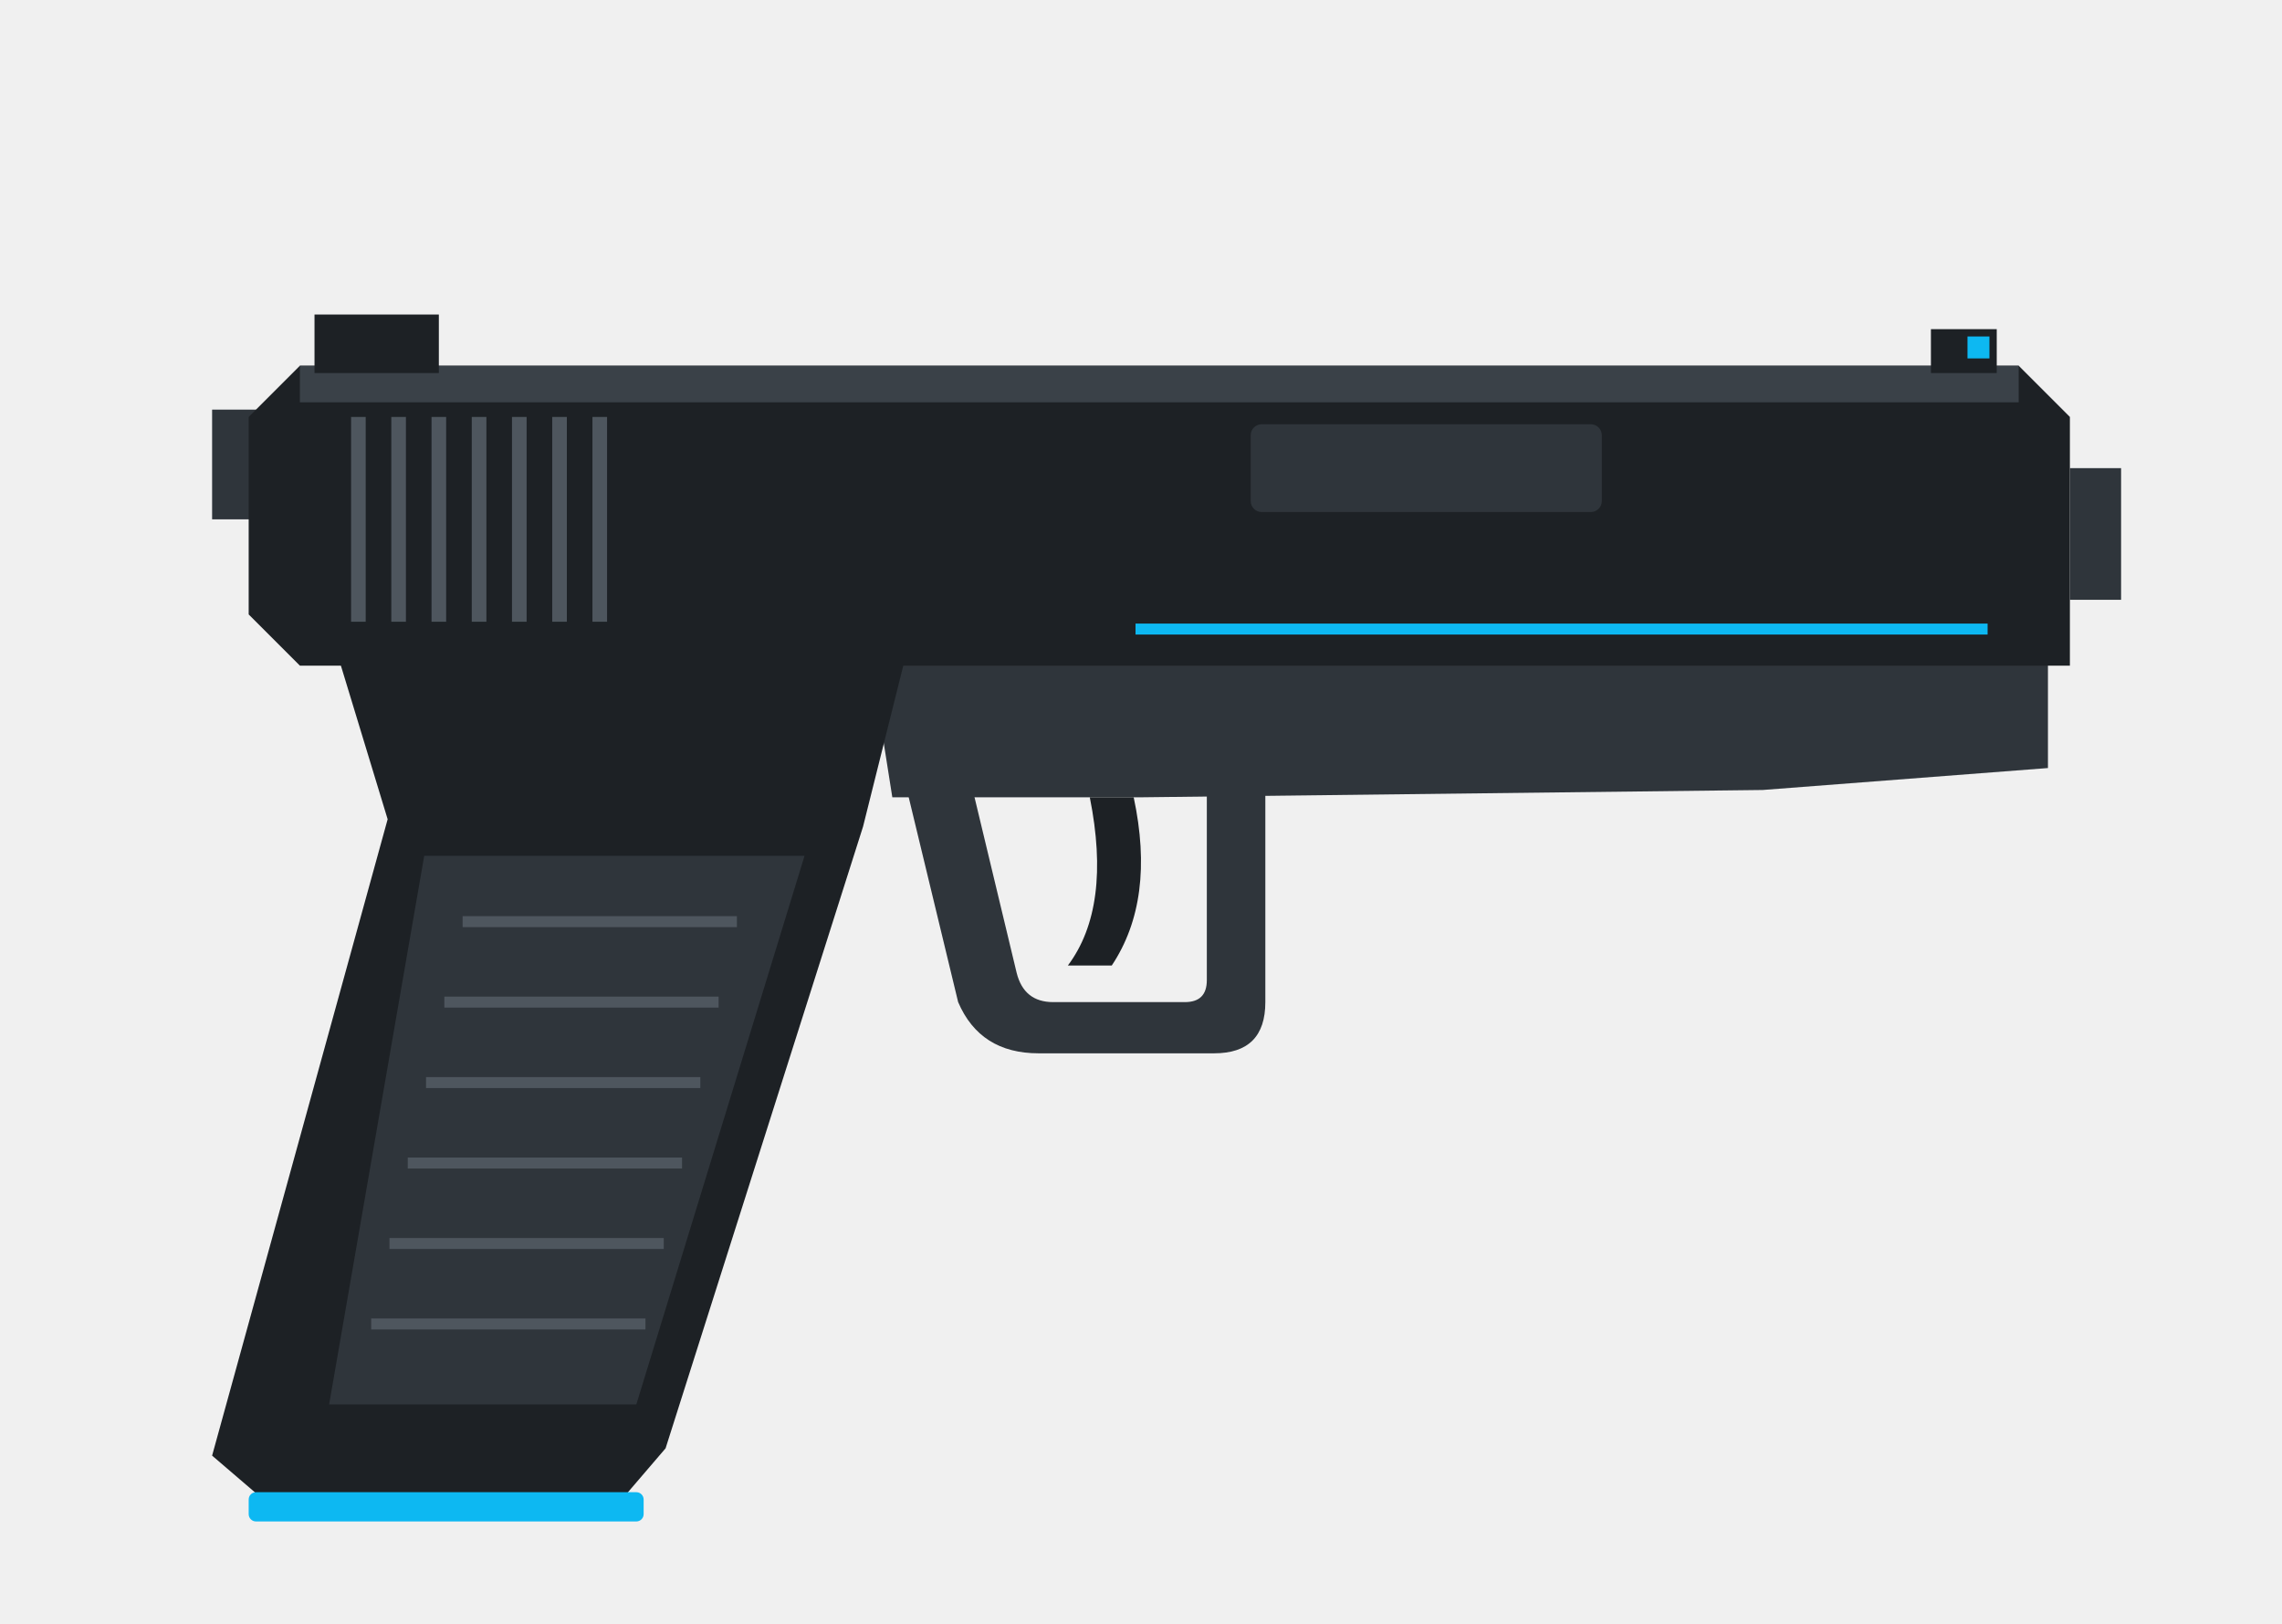
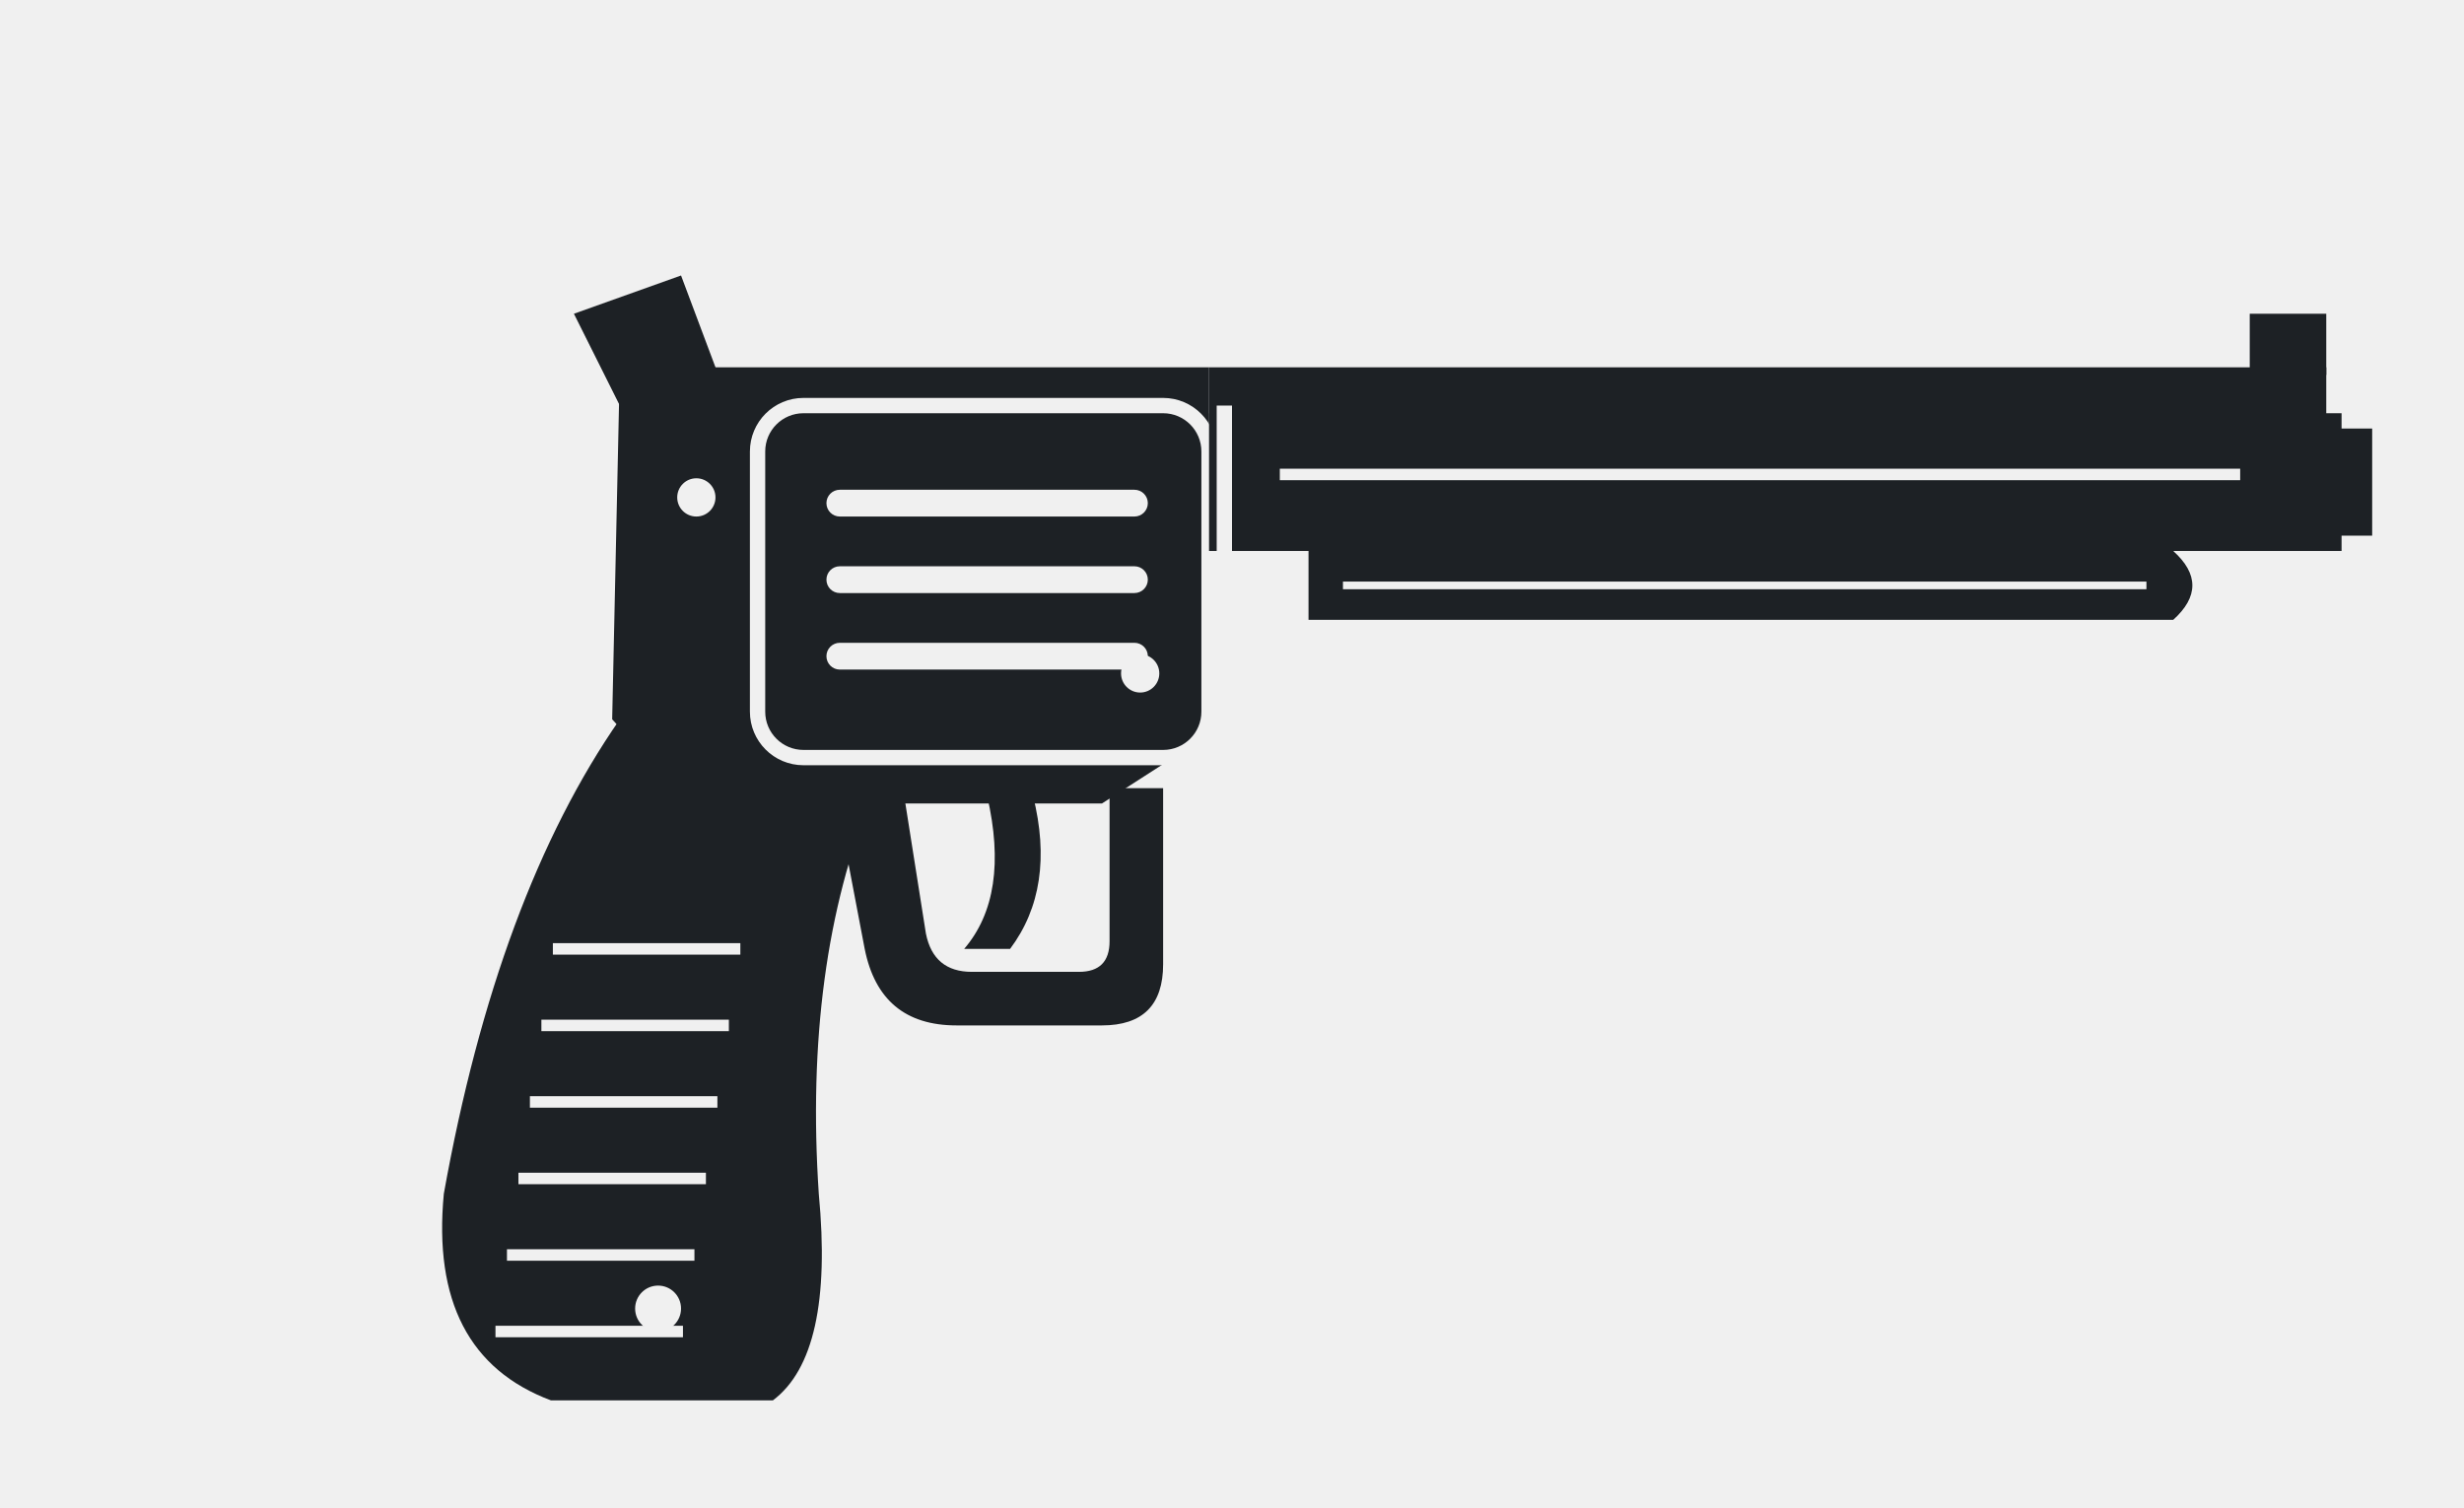
- <svg xmlns="http://www.w3.org/2000/svg" viewBox="-12 -12 624 444" width="624" height="444">
-   <rect x="46" y="100" width="18" height="30" rx="0" fill="#2F353B" />
-   <polygon points="226,168 548,168 548,198 470,204 300,206 232,206" fill="#2F353B" />
-   <path d="M236 204 L250 262 Q256 276 272 276 L320 276 Q334 276 334 262 L334 204 L318 204 L318 256 Q318 262 312 262 L276 262 Q268 262 266 254 L254 204 Z" fill="#2F353B" stroke="none" stroke-width="0" stroke-linejoin="round" stroke-linecap="round" />
-   <path d="M286 206 Q292 236 280 252 L292 252 Q304 234 298 206 Z" fill="#1D2125" stroke="none" stroke-width="0" stroke-linejoin="round" stroke-linecap="round" />
-   <polygon points="80,166 236,166 224,214 170,384 158,398 60,398 46,386 94,212" fill="#1D2125" />
-   <polygon points="104,222 208,222 162,372 78,372" fill="#2F353B" />
-   <line x1="116" y1="240" x2="188" y2="240" stroke="#4E565E" stroke-width="3" stroke-linecap="square" />
-   <line x1="111" y1="262" x2="183" y2="262" stroke="#4E565E" stroke-width="3" stroke-linecap="square" />
-   <line x1="106" y1="284" x2="178" y2="284" stroke="#4E565E" stroke-width="3" stroke-linecap="square" />
-   <line x1="101" y1="306" x2="173" y2="306" stroke="#4E565E" stroke-width="3" stroke-linecap="square" />
-   <line x1="96" y1="328" x2="168" y2="328" stroke="#4E565E" stroke-width="3" stroke-linecap="square" />
-   <line x1="91" y1="350" x2="163" y2="350" stroke="#4E565E" stroke-width="3" stroke-linecap="square" />
-   <rect x="56" y="396" width="108" height="8" rx="2" fill="#0DB8F2" />
-   <polygon points="70,88 540,88 554,102 554,170 70,170 56,156 56,102" fill="#1D2125" />
-   <rect x="70" y="88" width="470" height="10" rx="0" fill="#3A4148" />
-   <line x1="86" y1="104" x2="86" y2="156" stroke="#4E565E" stroke-width="4" stroke-linecap="square" />
-   <line x1="97" y1="104" x2="97" y2="156" stroke="#4E565E" stroke-width="4" stroke-linecap="square" />
-   <line x1="108" y1="104" x2="108" y2="156" stroke="#4E565E" stroke-width="4" stroke-linecap="square" />
-   <line x1="119" y1="104" x2="119" y2="156" stroke="#4E565E" stroke-width="4" stroke-linecap="square" />
-   <line x1="130" y1="104" x2="130" y2="156" stroke="#4E565E" stroke-width="4" stroke-linecap="square" />
-   <line x1="141" y1="104" x2="141" y2="156" stroke="#4E565E" stroke-width="4" stroke-linecap="square" />
-   <line x1="152" y1="104" x2="152" y2="156" stroke="#4E565E" stroke-width="4" stroke-linecap="square" />
-   <rect x="330" y="104" width="96" height="24" rx="3" fill="#2F353B" />
-   <rect x="554" y="116" width="14" height="36" rx="0" fill="#2F353B" />
-   <rect x="74" y="74" width="34" height="16" rx="0" fill="#1D2125" />
-   <rect x="516" y="78" width="18" height="12" rx="0" fill="#1D2125" />
-   <rect x="526" y="80" width="6" height="6" rx="0" fill="#0DB8F2" />
-   <line x1="300" y1="160" x2="530" y2="160" stroke="#0DB8F2" stroke-width="3" stroke-linecap="square" />
+ <svg xmlns="http://www.w3.org/2000/svg" viewBox="-12 -12 644 394" width="644" height="394">
+   <defs>
+     <mask id="weapon_Pistol" maskUnits="userSpaceOnUse" x="-12" y="-12" width="644" height="394">
+       <rect x="-12" y="-12" width="644" height="394" fill="black" />
+       <path d="M150 176 Q118 222 104 300 Q100 342 132 354 L190 354 Q206 342 202 300 Q198 240 216 196 L170 196 Z" fill="white" stroke="none" stroke-width="0" stroke-linejoin="round" stroke-linecap="round" />
+       <line x1="134" y1="236" x2="180" y2="236" stroke="black" stroke-width="3" stroke-linecap="square" />
+       <line x1="131" y1="256" x2="177" y2="256" stroke="black" stroke-width="3" stroke-linecap="square" />
+       <line x1="128" y1="276" x2="174" y2="276" stroke="black" stroke-width="3" stroke-linecap="square" />
+       <line x1="125" y1="296" x2="171" y2="296" stroke="black" stroke-width="3" stroke-linecap="square" />
+       <line x1="122" y1="316" x2="168" y2="316" stroke="black" stroke-width="3" stroke-linecap="square" />
+       <line x1="119" y1="336" x2="165" y2="336" stroke="black" stroke-width="3" stroke-linecap="square" />
+       <circle cx="160" cy="330" r="6" fill="black" />
+       <path d="M206 194 L214 236 Q218 256 238 256 L276 256 Q292 256 292 240 L292 194 L278 194 L278 234 Q278 242 270 242 L242 242 Q232 242 230 232 L224 194 Z" fill="white" stroke="none" stroke-width="0" stroke-linejoin="round" stroke-linecap="round" />
+       <path d="M246 196 Q252 222 240 236 L252 236 Q264 220 258 196 Z" fill="white" stroke="none" stroke-width="0" stroke-linejoin="round" stroke-linecap="round" />
+       <polygon points="150,84 304,84 304,180 276,198 168,198 148,176" fill="white" />
+       <polygon points="138,70 166,60 178,92 152,98" fill="white" />
+       <rect x="186" y="94" width="118" height="92" rx="12" fill="white" />
+       <rect x="186" y="94" width="118" height="92" rx="12" fill="none" stroke="black" stroke-width="4" />
+       <rect x="204" y="116" width="84" height="7" rx="3.5" fill="black" />
+       <rect x="204" y="136" width="84" height="7" rx="3.5" fill="black" />
+       <rect x="204" y="156" width="84" height="7" rx="3.5" fill="black" />
+       <rect x="304" y="96" width="296" height="36" rx="0" fill="white" />
+       <rect x="304" y="84" width="292" height="14" rx="0" fill="white" />
+       <rect x="576" y="70" width="20" height="16" rx="0" fill="white" />
+       <rect x="596" y="100" width="12" height="28" rx="0" fill="white" />
+       <path d="M330 132 L556 132 Q566 141 556 150 L330 150 Z" fill="white" stroke="none" stroke-width="0" stroke-linejoin="round" stroke-linecap="round" />
+       <line x1="308" y1="96" x2="308" y2="132" stroke="black" stroke-width="4" stroke-linecap="square" />
+       <line x1="324" y1="112" x2="572" y2="112" stroke="black" stroke-width="3" stroke-linecap="square" />
+       <line x1="340" y1="141" x2="548" y2="141" stroke="black" stroke-width="2" stroke-linecap="square" />
+       <circle cx="170" cy="118" r="5" fill="black" />
+       <circle cx="286" cy="164" r="5" fill="black" />
+     </mask>
+   </defs>
+   <rect x="-12" y="-12" width="644" height="394" fill="#1D2125" mask="url(#weapon_Pistol)" />
</svg>
